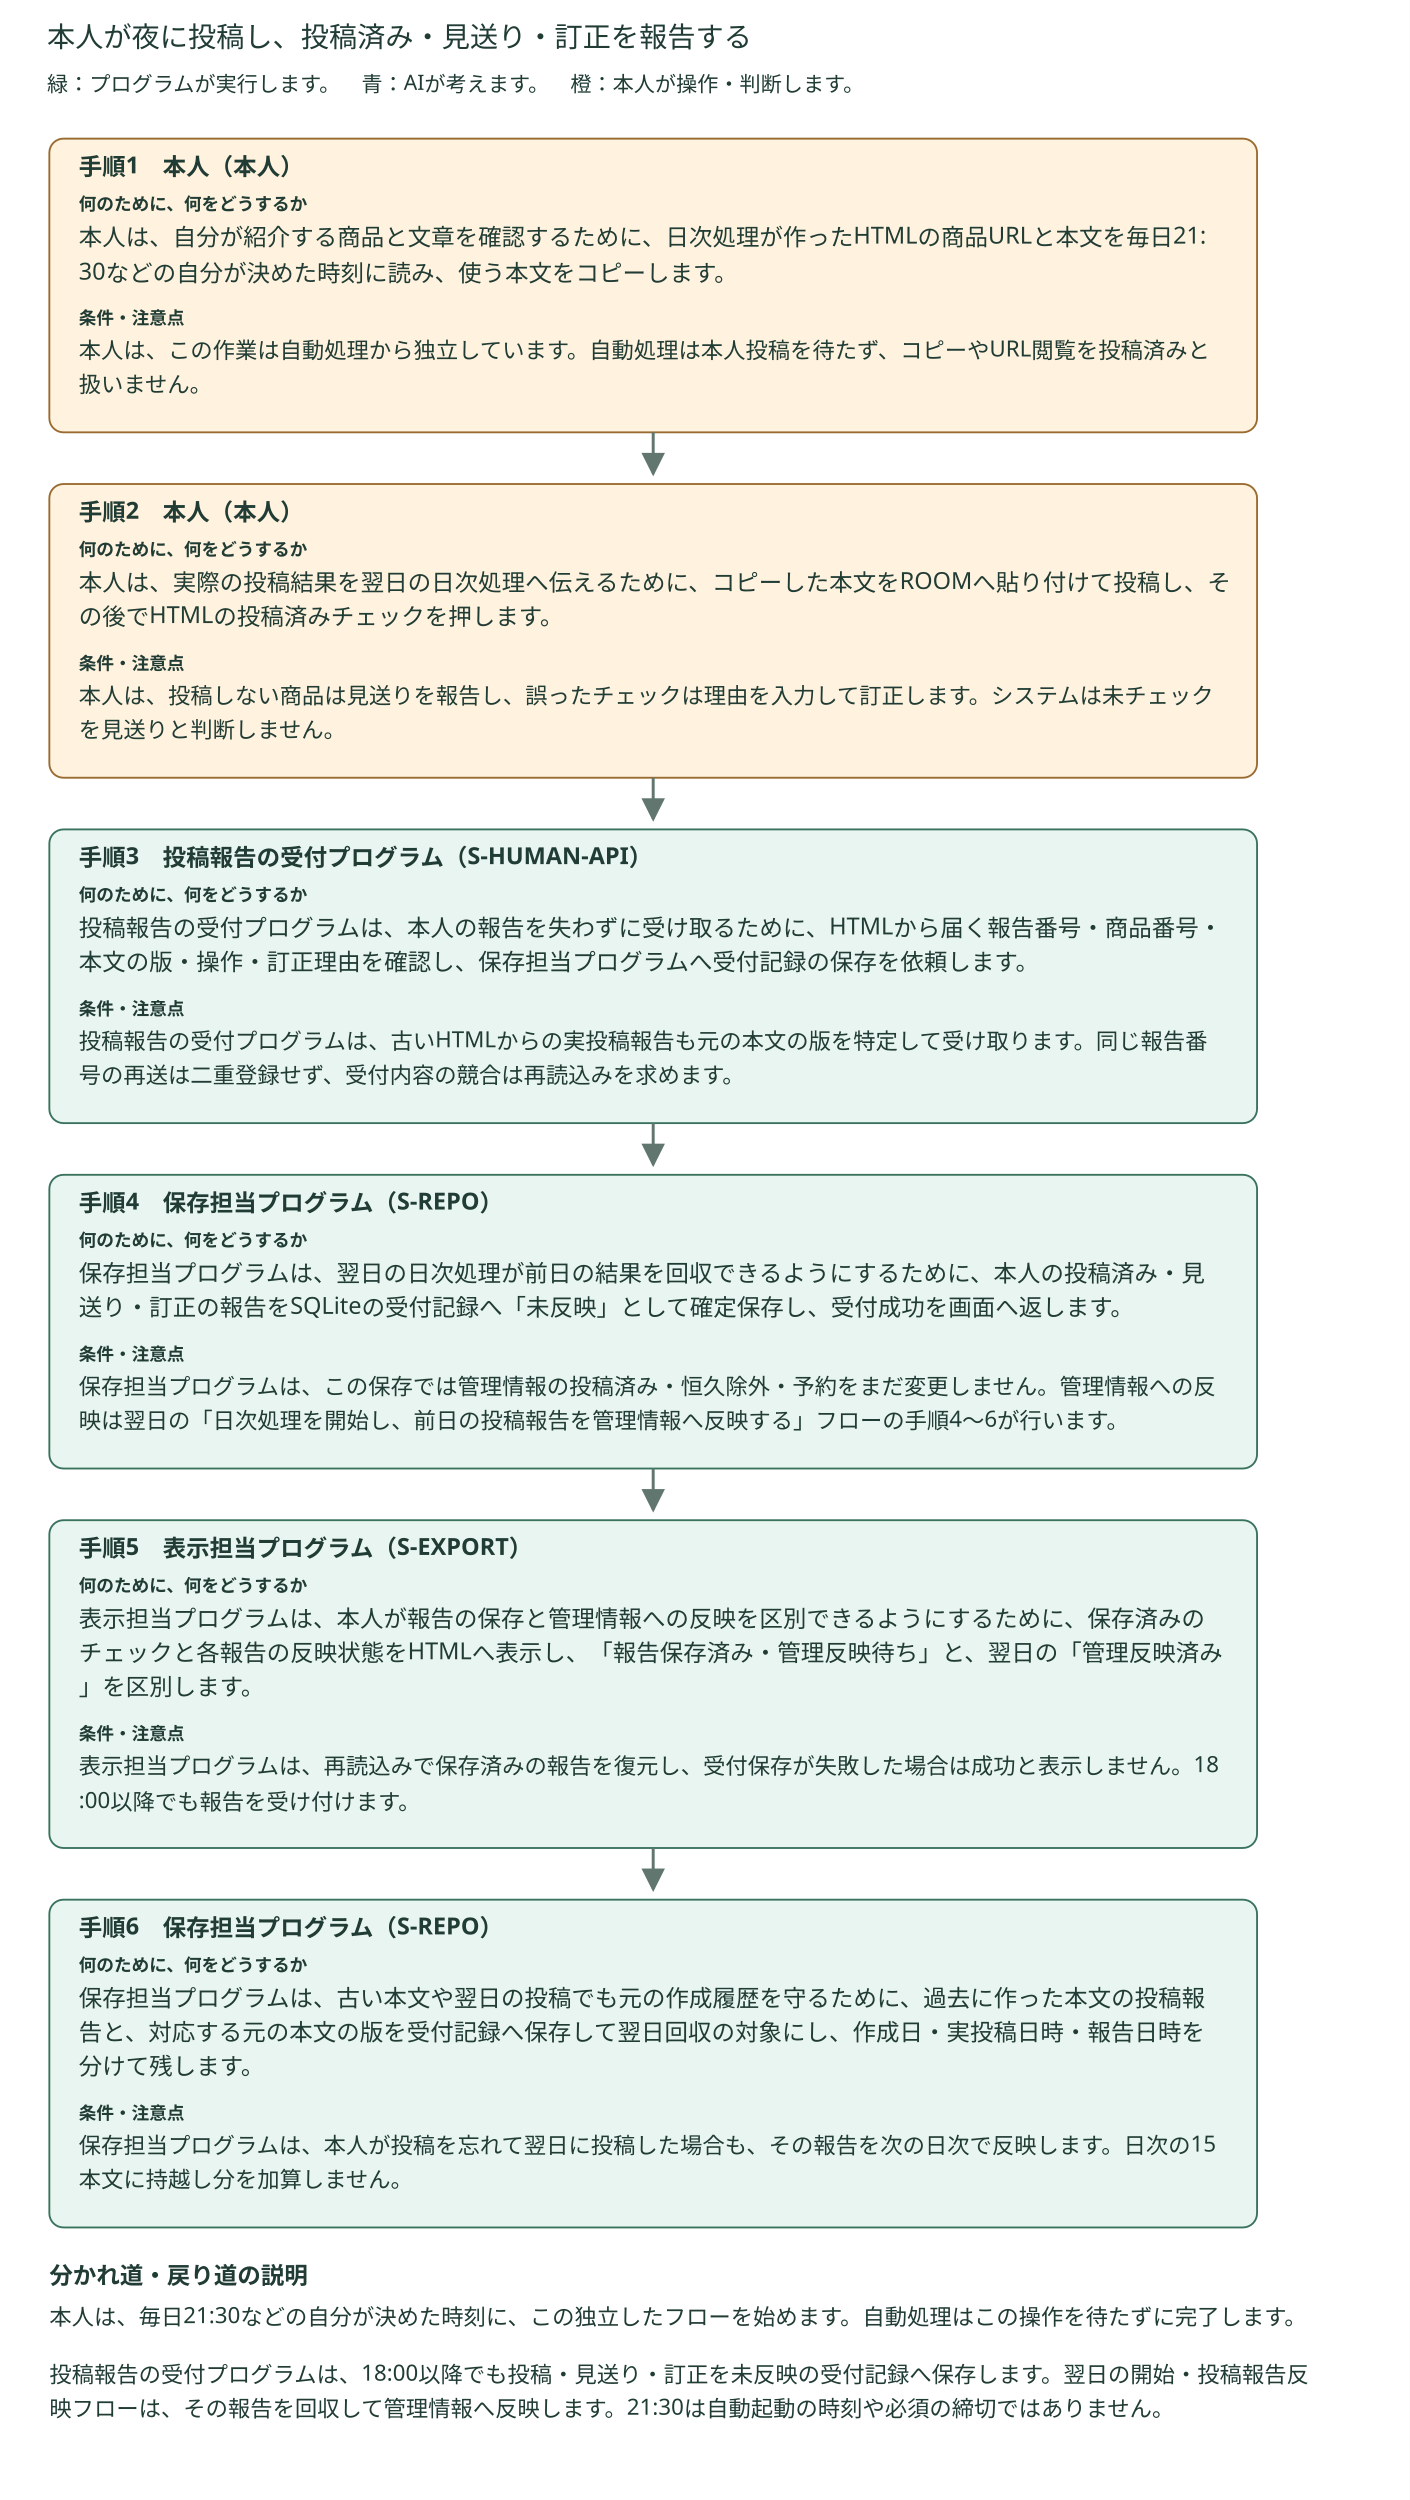
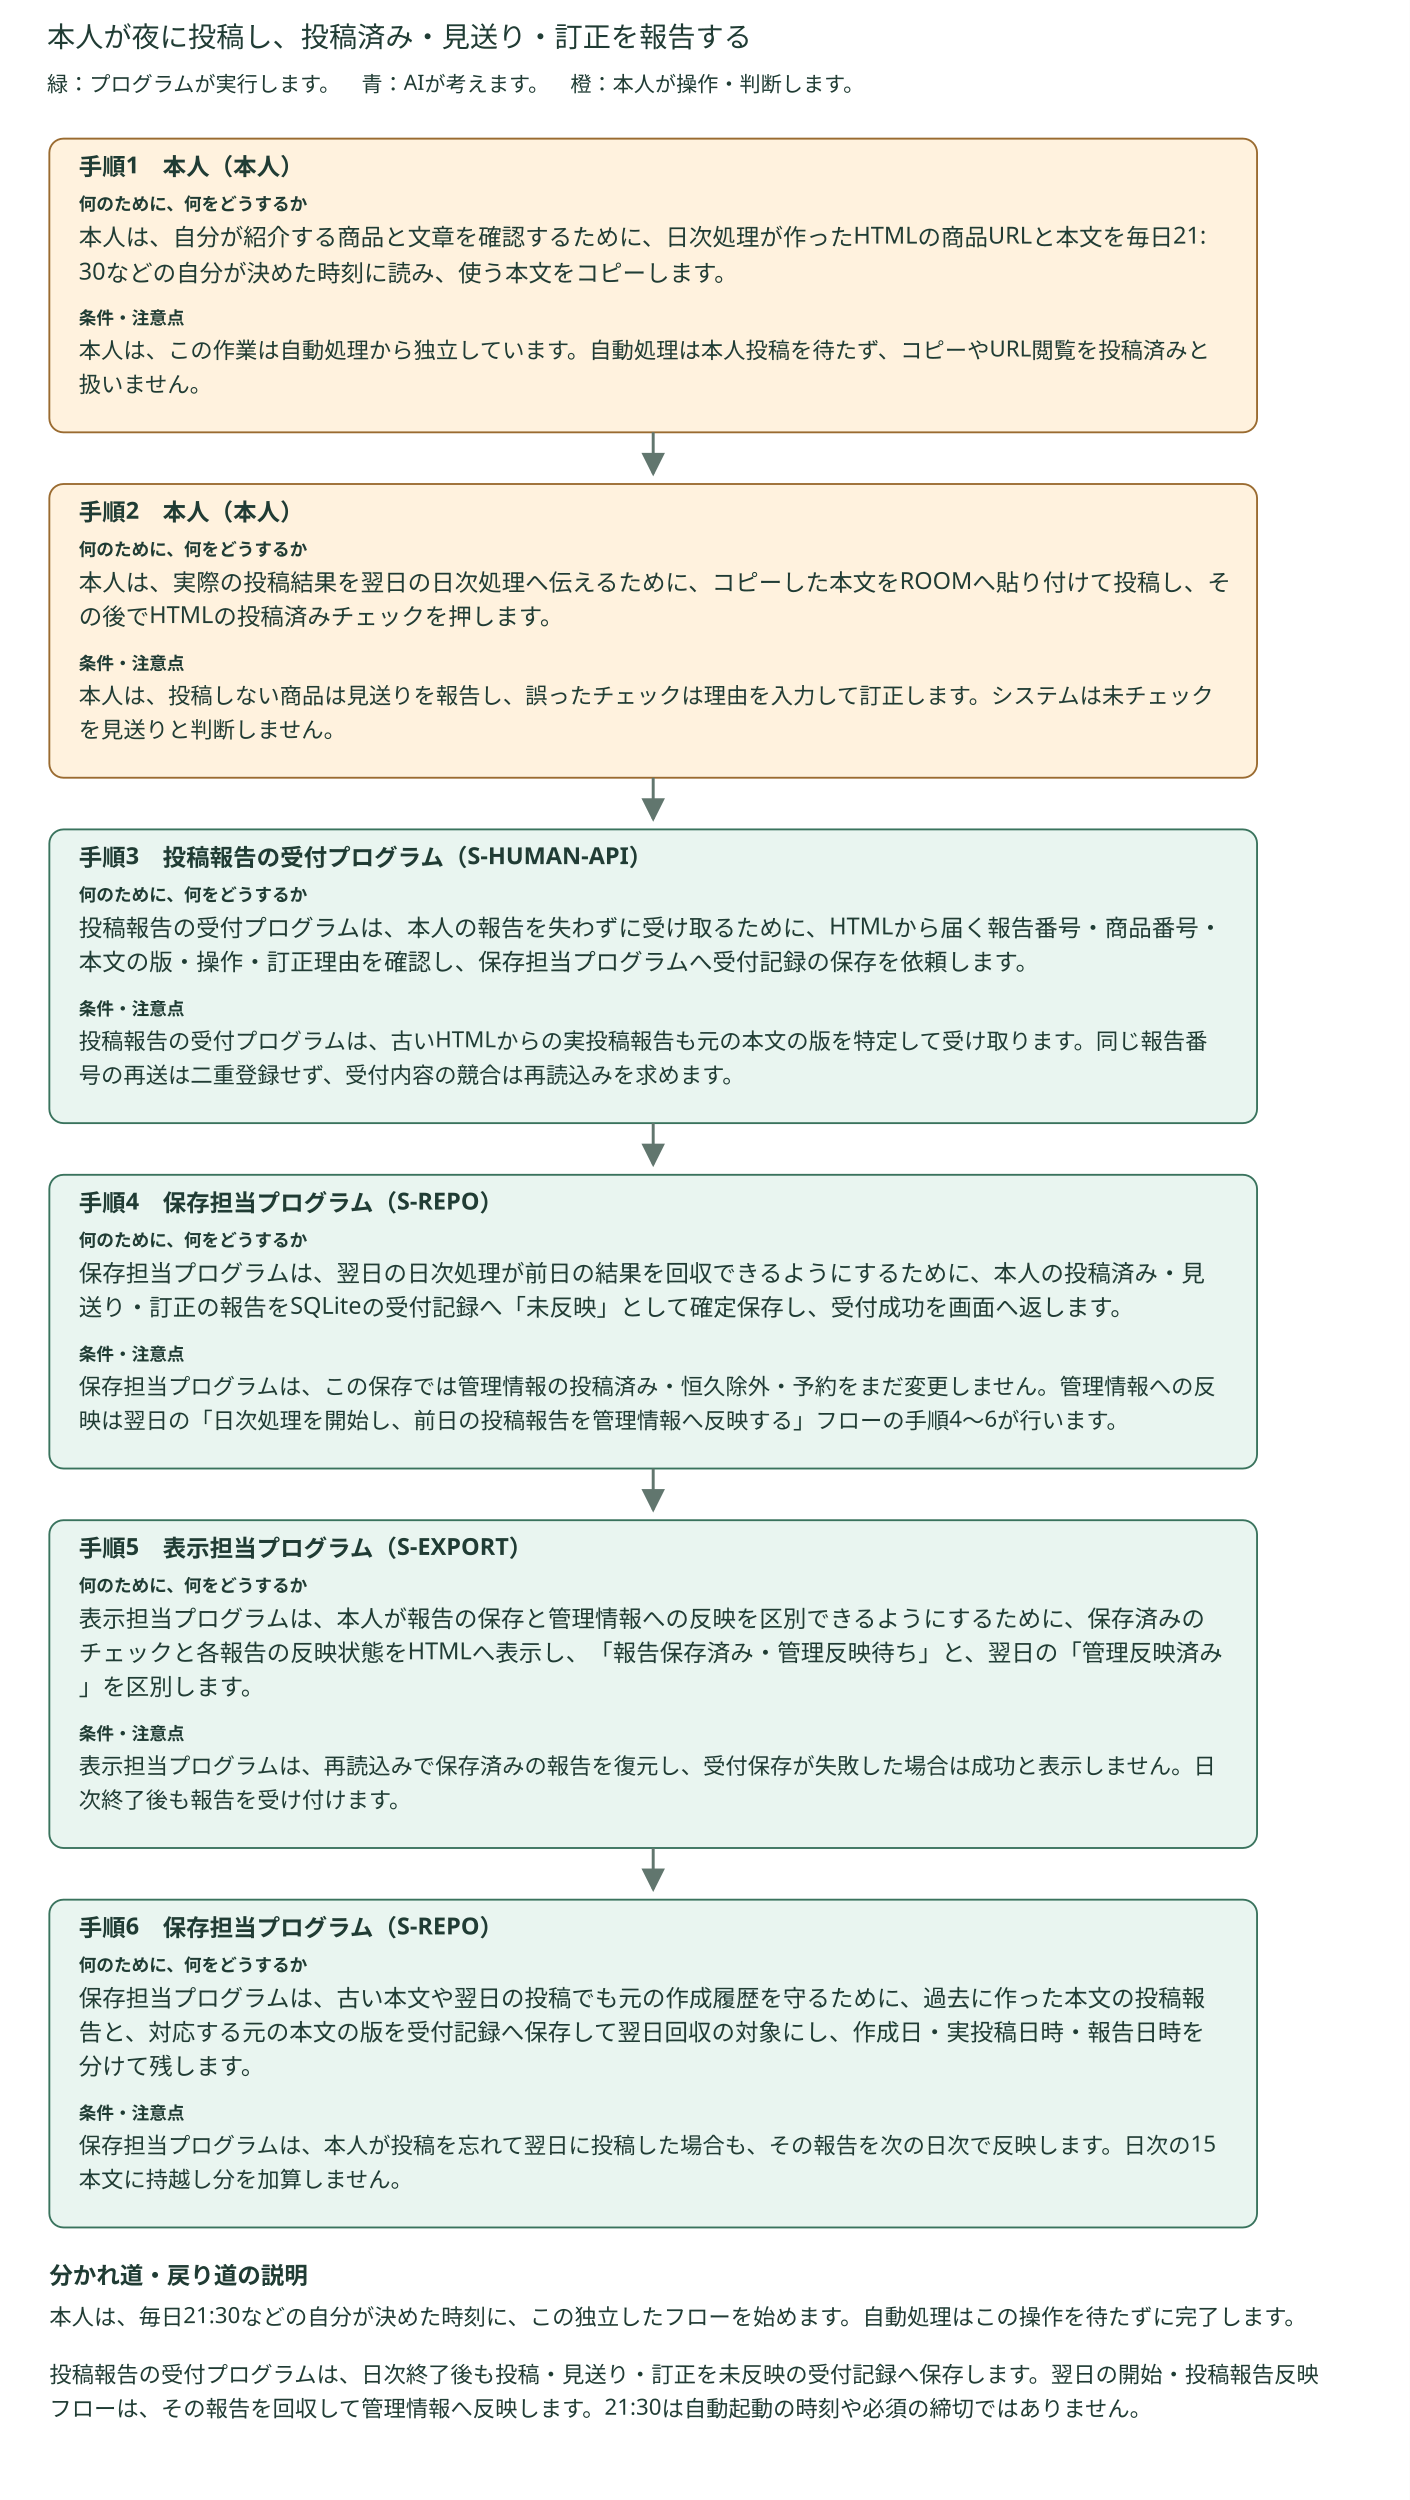
<svg xmlns="http://www.w3.org/2000/svg" viewBox="0 0 1200 2128" role="img" aria-labelledby="task-F05-title task-F05-desc" font-family="Yu Gothic, Meiryo, sans-serif">
  <defs>
    <marker id="task-F05-arrow" markerWidth="8" markerHeight="8" refX="7" refY="4" orient="auto">
      <path d="M0,0 L8,4 L0,8 Z" fill="#61766e" />
    </marker>
  </defs>
  <rect width="1200" height="2128" fill="#fff" />
  <text x="40" y="40" font-size="24" font-weight="400" text-anchor="start" fill="#203c34">本人が夜に投稿し、投稿済み・見送り・訂正を報告する</text>
  <text x="40" y="78" font-size="18" font-weight="400" text-anchor="start" fill="#203c34">緑：プログラムが実行します。　青：AIが考えます。　橙：本人が操作・判断します。</text>
  <g class="diagram-node" data-node="F05-1">
    <rect x="42" y="118" width="1028" height="250" rx="12" fill="#fff2de" stroke="#9a6b30" stroke-width="1.6" />
    <text x="67" y="149" font-size="20" font-weight="700" text-anchor="start" fill="#203c34">手順1　本人（本人）</text>
    <text x="67" y="179" font-size="15" font-weight="700" text-anchor="start" fill="#203c34">何のために、何をどうするか</text>
    <text x="67" y="209" font-size="20" font-weight="400" text-anchor="start" fill="#203c34">本人は、自分が紹介する商品と文章を確認するために、日次処理が作ったHTMLの商品URLと本文を毎日21:</text>
    <text x="67" y="238" font-size="20" font-weight="400" text-anchor="start" fill="#203c34">30などの自分が決めた時刻に読み、使う本文をコピーします。</text>
    <text x="67" y="276" font-size="15" font-weight="700" text-anchor="start" fill="#203c34">条件・注意点</text>
    <text x="67" y="305" font-size="19" font-weight="400" text-anchor="start" fill="#203c34">本人は、この作業は自動処理から独立しています。自動処理は本人投稿を待たず、コピーやURL閲覧を投稿済みと</text>
    <text x="67" y="334" font-size="19" font-weight="400" text-anchor="start" fill="#203c34">扱いません。</text>
  </g>
  <path d="M 556 368 V 403" fill="none" stroke="#61766e" stroke-width="2.5" marker-end="url(#task-F05-arrow)" />
  <g class="diagram-node" data-node="F05-2">
    <rect x="42" y="412" width="1028" height="250" rx="12" fill="#fff2de" stroke="#9a6b30" stroke-width="1.6" />
    <text x="67" y="443" font-size="20" font-weight="700" text-anchor="start" fill="#203c34">手順2　本人（本人）</text>
    <text x="67" y="473" font-size="15" font-weight="700" text-anchor="start" fill="#203c34">何のために、何をどうするか</text>
    <text x="67" y="503" font-size="20" font-weight="400" text-anchor="start" fill="#203c34">本人は、実際の投稿結果を翌日の日次処理へ伝えるために、コピーした本文をROOMへ貼り付けて投稿し、そ</text>
    <text x="67" y="532" font-size="20" font-weight="400" text-anchor="start" fill="#203c34">の後でHTMLの投稿済みチェックを押します。</text>
    <text x="67" y="570" font-size="15" font-weight="700" text-anchor="start" fill="#203c34">条件・注意点</text>
    <text x="67" y="599" font-size="19" font-weight="400" text-anchor="start" fill="#203c34">本人は、投稿しない商品は見送りを報告し、誤ったチェックは理由を入力して訂正します。システムは未チェック</text>
    <text x="67" y="628" font-size="19" font-weight="400" text-anchor="start" fill="#203c34">を見送りと判断しません。</text>
  </g>
  <path d="M 556 662 V 697" fill="none" stroke="#61766e" stroke-width="2.5" marker-end="url(#task-F05-arrow)" />
  <g class="diagram-node" data-node="F05-3">
    <rect x="42" y="706" width="1028" height="250" rx="12" fill="#e9f5f0" stroke="#39735d" stroke-width="1.6" />
    <text x="67" y="737" font-size="20" font-weight="700" text-anchor="start" fill="#203c34">手順3　投稿報告の受付プログラム（S-HUMAN-API）</text>
    <text x="67" y="767" font-size="15" font-weight="700" text-anchor="start" fill="#203c34">何のために、何をどうするか</text>
    <text x="67" y="797" font-size="20" font-weight="400" text-anchor="start" fill="#203c34">投稿報告の受付プログラムは、本人の報告を失わずに受け取るために、HTMLから届く報告番号・商品番号・</text>
    <text x="67" y="826" font-size="20" font-weight="400" text-anchor="start" fill="#203c34">本文の版・操作・訂正理由を確認し、保存担当プログラムへ受付記録の保存を依頼します。</text>
    <text x="67" y="864" font-size="15" font-weight="700" text-anchor="start" fill="#203c34">条件・注意点</text>
    <text x="67" y="893" font-size="19" font-weight="400" text-anchor="start" fill="#203c34">投稿報告の受付プログラムは、古いHTMLからの実投稿報告も元の本文の版を特定して受け取ります。同じ報告番</text>
    <text x="67" y="922" font-size="19" font-weight="400" text-anchor="start" fill="#203c34">号の再送は二重登録せず、受付内容の競合は再読込みを求めます。</text>
  </g>
  <path d="M 556 956 V 991" fill="none" stroke="#61766e" stroke-width="2.5" marker-end="url(#task-F05-arrow)" />
  <g class="diagram-node" data-node="F05-4">
    <rect x="42" y="1000" width="1028" height="250" rx="12" fill="#e9f5f0" stroke="#39735d" stroke-width="1.6" />
    <text x="67" y="1031" font-size="20" font-weight="700" text-anchor="start" fill="#203c34">手順4　保存担当プログラム（S-REPO）</text>
    <text x="67" y="1061" font-size="15" font-weight="700" text-anchor="start" fill="#203c34">何のために、何をどうするか</text>
    <text x="67" y="1091" font-size="20" font-weight="400" text-anchor="start" fill="#203c34">保存担当プログラムは、翌日の日次処理が前日の結果を回収できるようにするために、本人の投稿済み・見</text>
    <text x="67" y="1120" font-size="20" font-weight="400" text-anchor="start" fill="#203c34">送り・訂正の報告をSQLiteの受付記録へ「未反映」として確定保存し、受付成功を画面へ返します。</text>
    <text x="67" y="1158" font-size="15" font-weight="700" text-anchor="start" fill="#203c34">条件・注意点</text>
    <text x="67" y="1187" font-size="19" font-weight="400" text-anchor="start" fill="#203c34">保存担当プログラムは、この保存では管理情報の投稿済み・恒久除外・予約をまだ変更しません。管理情報への反</text>
    <text x="67" y="1216" font-size="19" font-weight="400" text-anchor="start" fill="#203c34">映は翌日の「日次処理を開始し、前日の投稿報告を管理情報へ反映する」フローの手順4～6が行います。</text>
  </g>
  <path d="M 556 1250 V 1285" fill="none" stroke="#61766e" stroke-width="2.5" marker-end="url(#task-F05-arrow)" />
  <g class="diagram-node" data-node="F05-5">
    <rect x="42" y="1294" width="1028" height="279" rx="12" fill="#e9f5f0" stroke="#39735d" stroke-width="1.6" />
    <text x="67" y="1325" font-size="20" font-weight="700" text-anchor="start" fill="#203c34">手順5　表示担当プログラム（S-EXPORT）</text>
    <text x="67" y="1355" font-size="15" font-weight="700" text-anchor="start" fill="#203c34">何のために、何をどうするか</text>
    <text x="67" y="1385" font-size="20" font-weight="400" text-anchor="start" fill="#203c34">表示担当プログラムは、本人が報告の保存と管理情報への反映を区別できるようにするために、保存済みの</text>
    <text x="67" y="1414" font-size="20" font-weight="400" text-anchor="start" fill="#203c34">チェックと各報告の反映状態をHTMLへ表示し、「報告保存済み・管理反映待ち」と、翌日の「管理反映済み</text>
    <text x="67" y="1443" font-size="20" font-weight="400" text-anchor="start" fill="#203c34">」を区別します。</text>
    <text x="67" y="1481" font-size="15" font-weight="700" text-anchor="start" fill="#203c34">条件・注意点</text>
-     <text x="67" y="1510" font-size="19" font-weight="400" text-anchor="start" fill="#203c34">表示担当プログラムは、再読込みで保存済みの報告を復元し、受付保存が失敗した場合は成功と表示しません。18</text>
-     <text x="67" y="1539" font-size="19" font-weight="400" text-anchor="start" fill="#203c34">:00以降でも報告を受け付けます。</text>
+     <text x="67" y="1510" font-size="19" font-weight="400" text-anchor="start" fill="#203c34">表示担当プログラムは、再読込みで保存済みの報告を復元し、受付保存が失敗した場合は成功と表示しません。日</text>
+     <text x="67" y="1539" font-size="19" font-weight="400" text-anchor="start" fill="#203c34">次終了後も報告を受け付けます。</text>
  </g>
  <path d="M 556 1573 V 1608" fill="none" stroke="#61766e" stroke-width="2.5" marker-end="url(#task-F05-arrow)" />
  <g class="diagram-node" data-node="F05-6">
    <rect x="42" y="1617" width="1028" height="279" rx="12" fill="#e9f5f0" stroke="#39735d" stroke-width="1.6" />
    <text x="67" y="1648" font-size="20" font-weight="700" text-anchor="start" fill="#203c34">手順6　保存担当プログラム（S-REPO）</text>
    <text x="67" y="1678" font-size="15" font-weight="700" text-anchor="start" fill="#203c34">何のために、何をどうするか</text>
    <text x="67" y="1708" font-size="20" font-weight="400" text-anchor="start" fill="#203c34">保存担当プログラムは、古い本文や翌日の投稿でも元の作成履歴を守るために、過去に作った本文の投稿報</text>
    <text x="67" y="1737" font-size="20" font-weight="400" text-anchor="start" fill="#203c34">告と、対応する元の本文の版を受付記録へ保存して翌日回収の対象にし、作成日・実投稿日時・報告日時を</text>
    <text x="67" y="1766" font-size="20" font-weight="400" text-anchor="start" fill="#203c34">分けて残します。</text>
    <text x="67" y="1804" font-size="15" font-weight="700" text-anchor="start" fill="#203c34">条件・注意点</text>
    <text x="67" y="1833" font-size="19" font-weight="400" text-anchor="start" fill="#203c34">保存担当プログラムは、本人が投稿を忘れて翌日に投稿した場合も、その報告を次の日次で反映します。日次の15</text>
    <text x="67" y="1862" font-size="19" font-weight="400" text-anchor="start" fill="#203c34">本文に持越し分を加算しません。</text>
  </g>
  <text x="42" y="1944" font-size="20" font-weight="700" text-anchor="start" fill="#203c34">分かれ道・戻り道の説明</text>
  <text x="42" y="1979" font-size="19" font-weight="400" text-anchor="start" fill="#203c34">本人は、毎日21:30などの自分が決めた時刻に、この独立したフローを始めます。自動処理はこの操作を待たずに完了します。</text>
-   <text x="42" y="2028" font-size="19" font-weight="400" text-anchor="start" fill="#203c34">投稿報告の受付プログラムは、18:00以降でも投稿・見送り・訂正を未反映の受付記録へ保存します。翌日の開始・投稿報告反</text>
-   <text x="42" y="2057" font-size="19" font-weight="400" text-anchor="start" fill="#203c34">映フローは、その報告を回収して管理情報へ反映します。21:30は自動起動の時刻や必須の締切ではありません。</text>
+   <text x="42" y="2028" font-size="19" font-weight="400" text-anchor="start" fill="#203c34">投稿報告の受付プログラムは、日次終了後も投稿・見送り・訂正を未反映の受付記録へ保存します。翌日の開始・投稿報告反映</text>
+   <text x="42" y="2057" font-size="19" font-weight="400" text-anchor="start" fill="#203c34">フローは、その報告を回収して管理情報へ反映します。21:30は自動起動の時刻や必須の締切ではありません。</text>
</svg>
